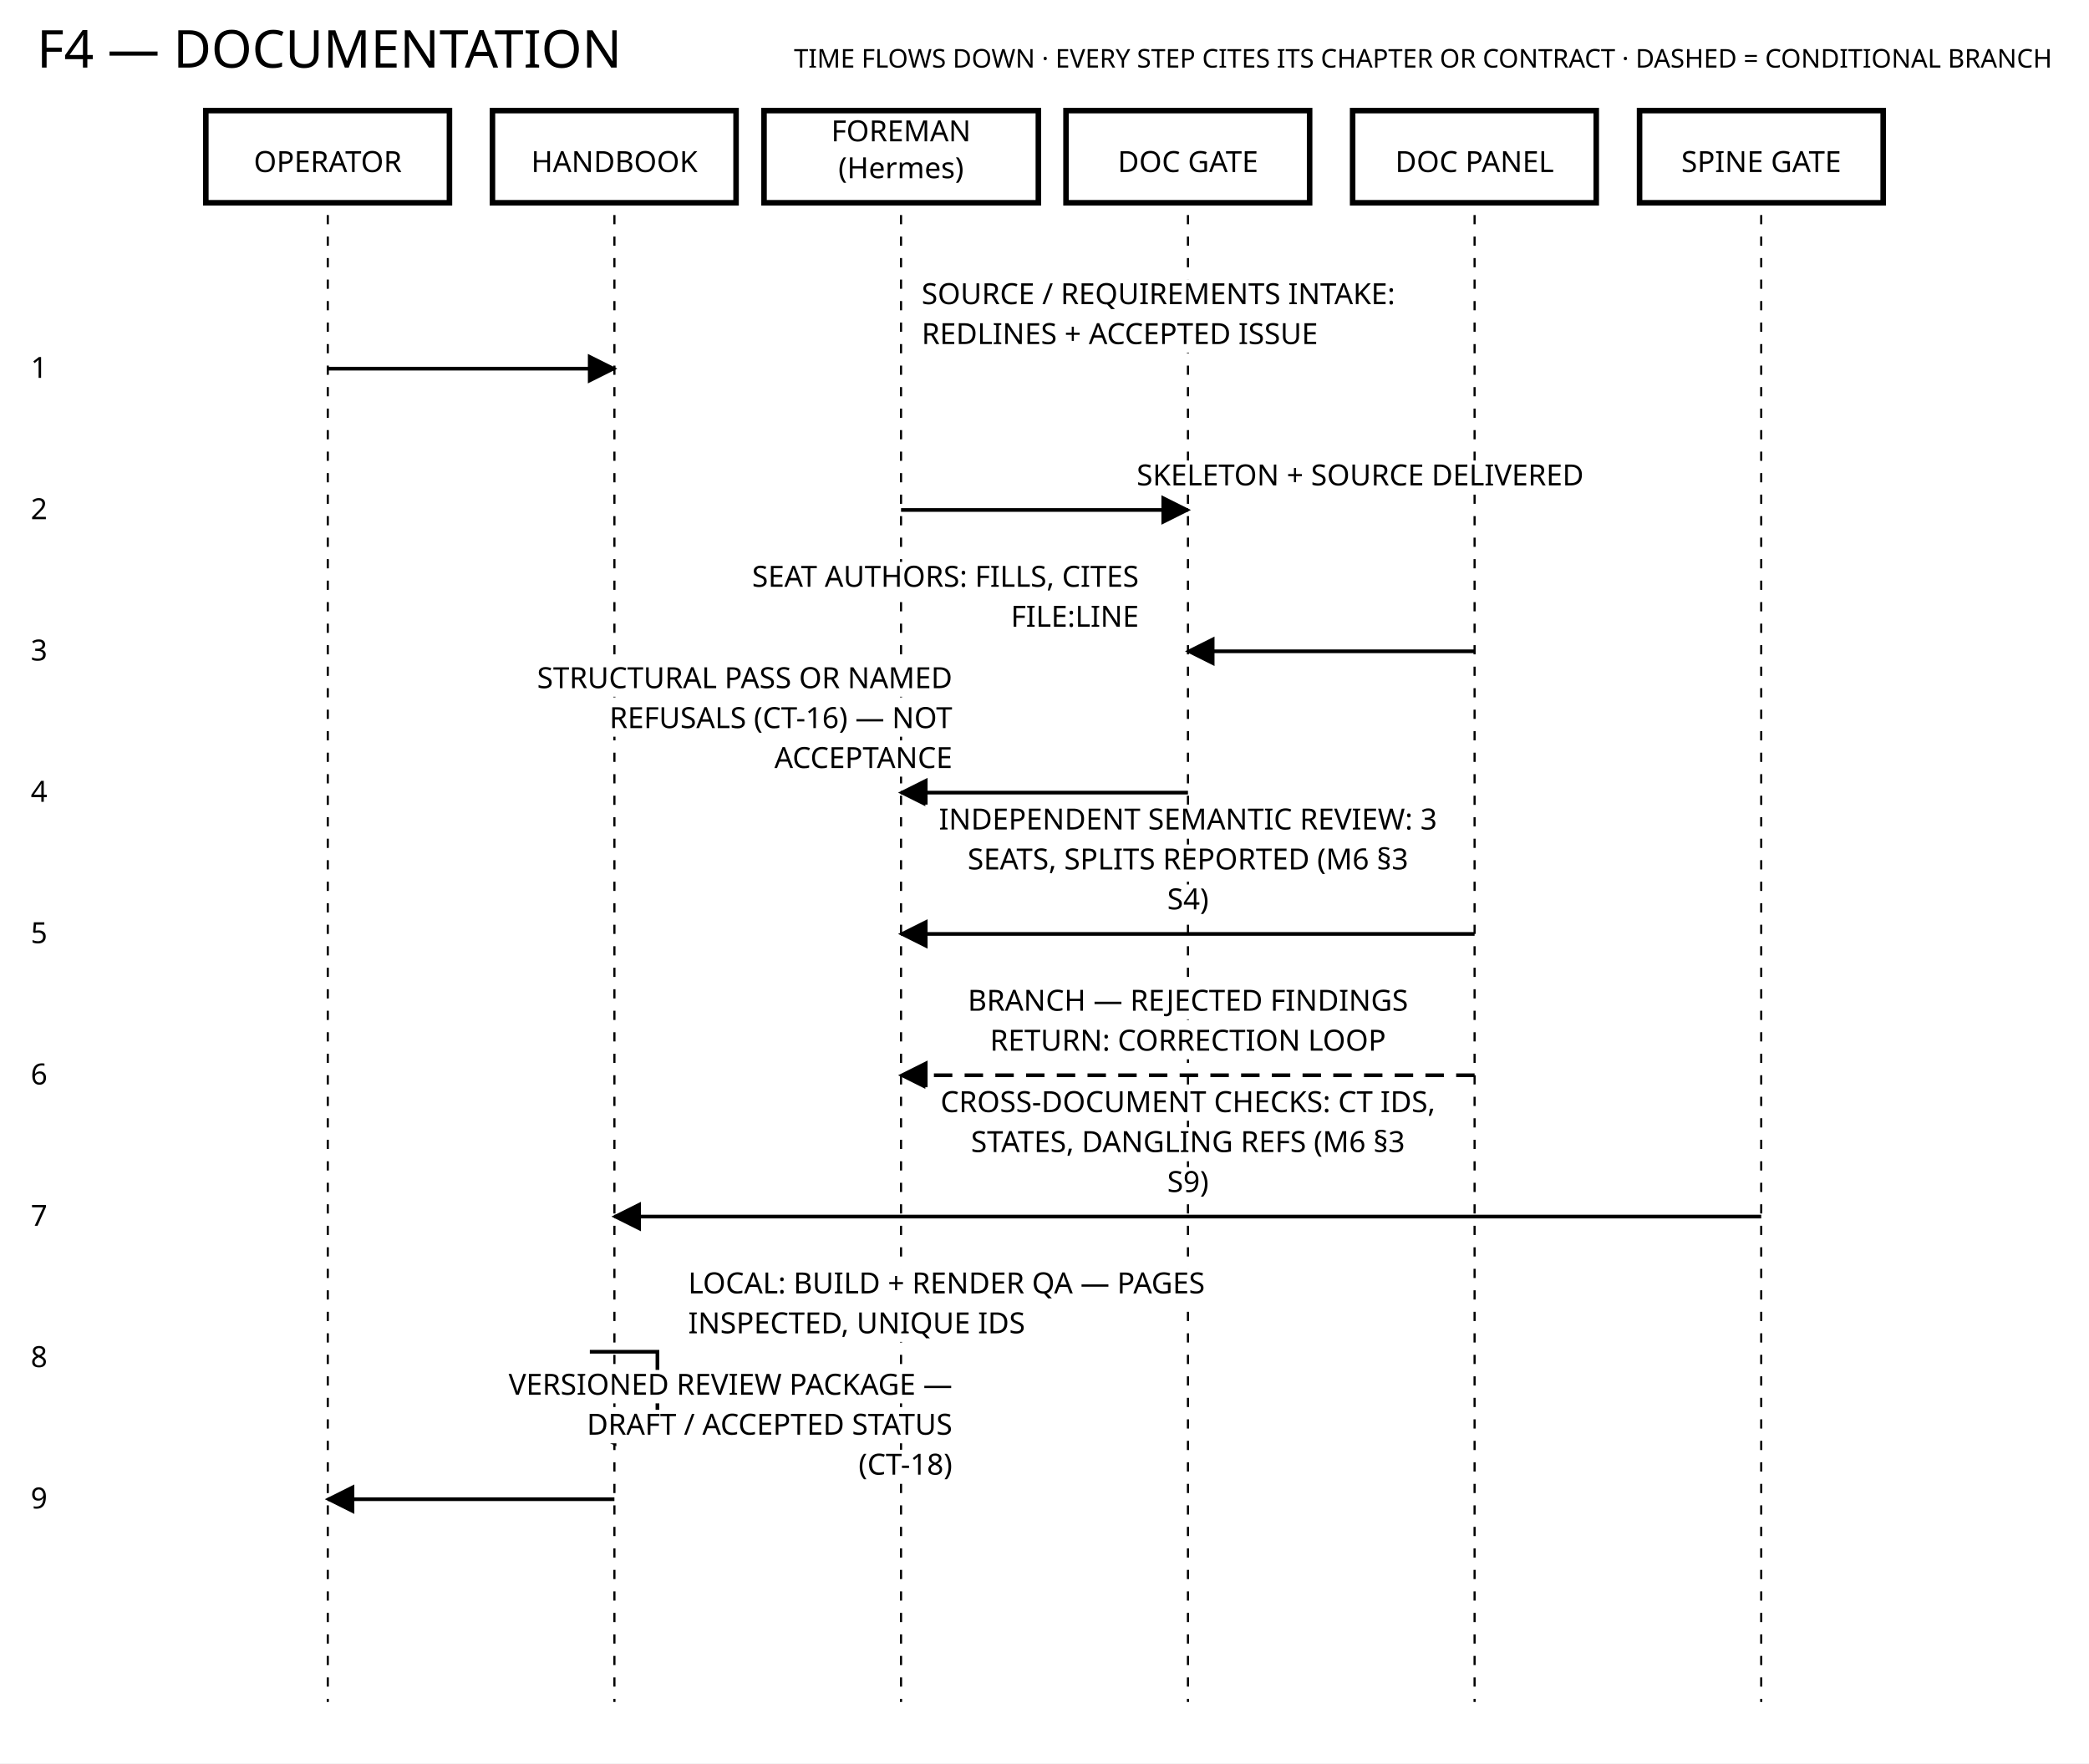
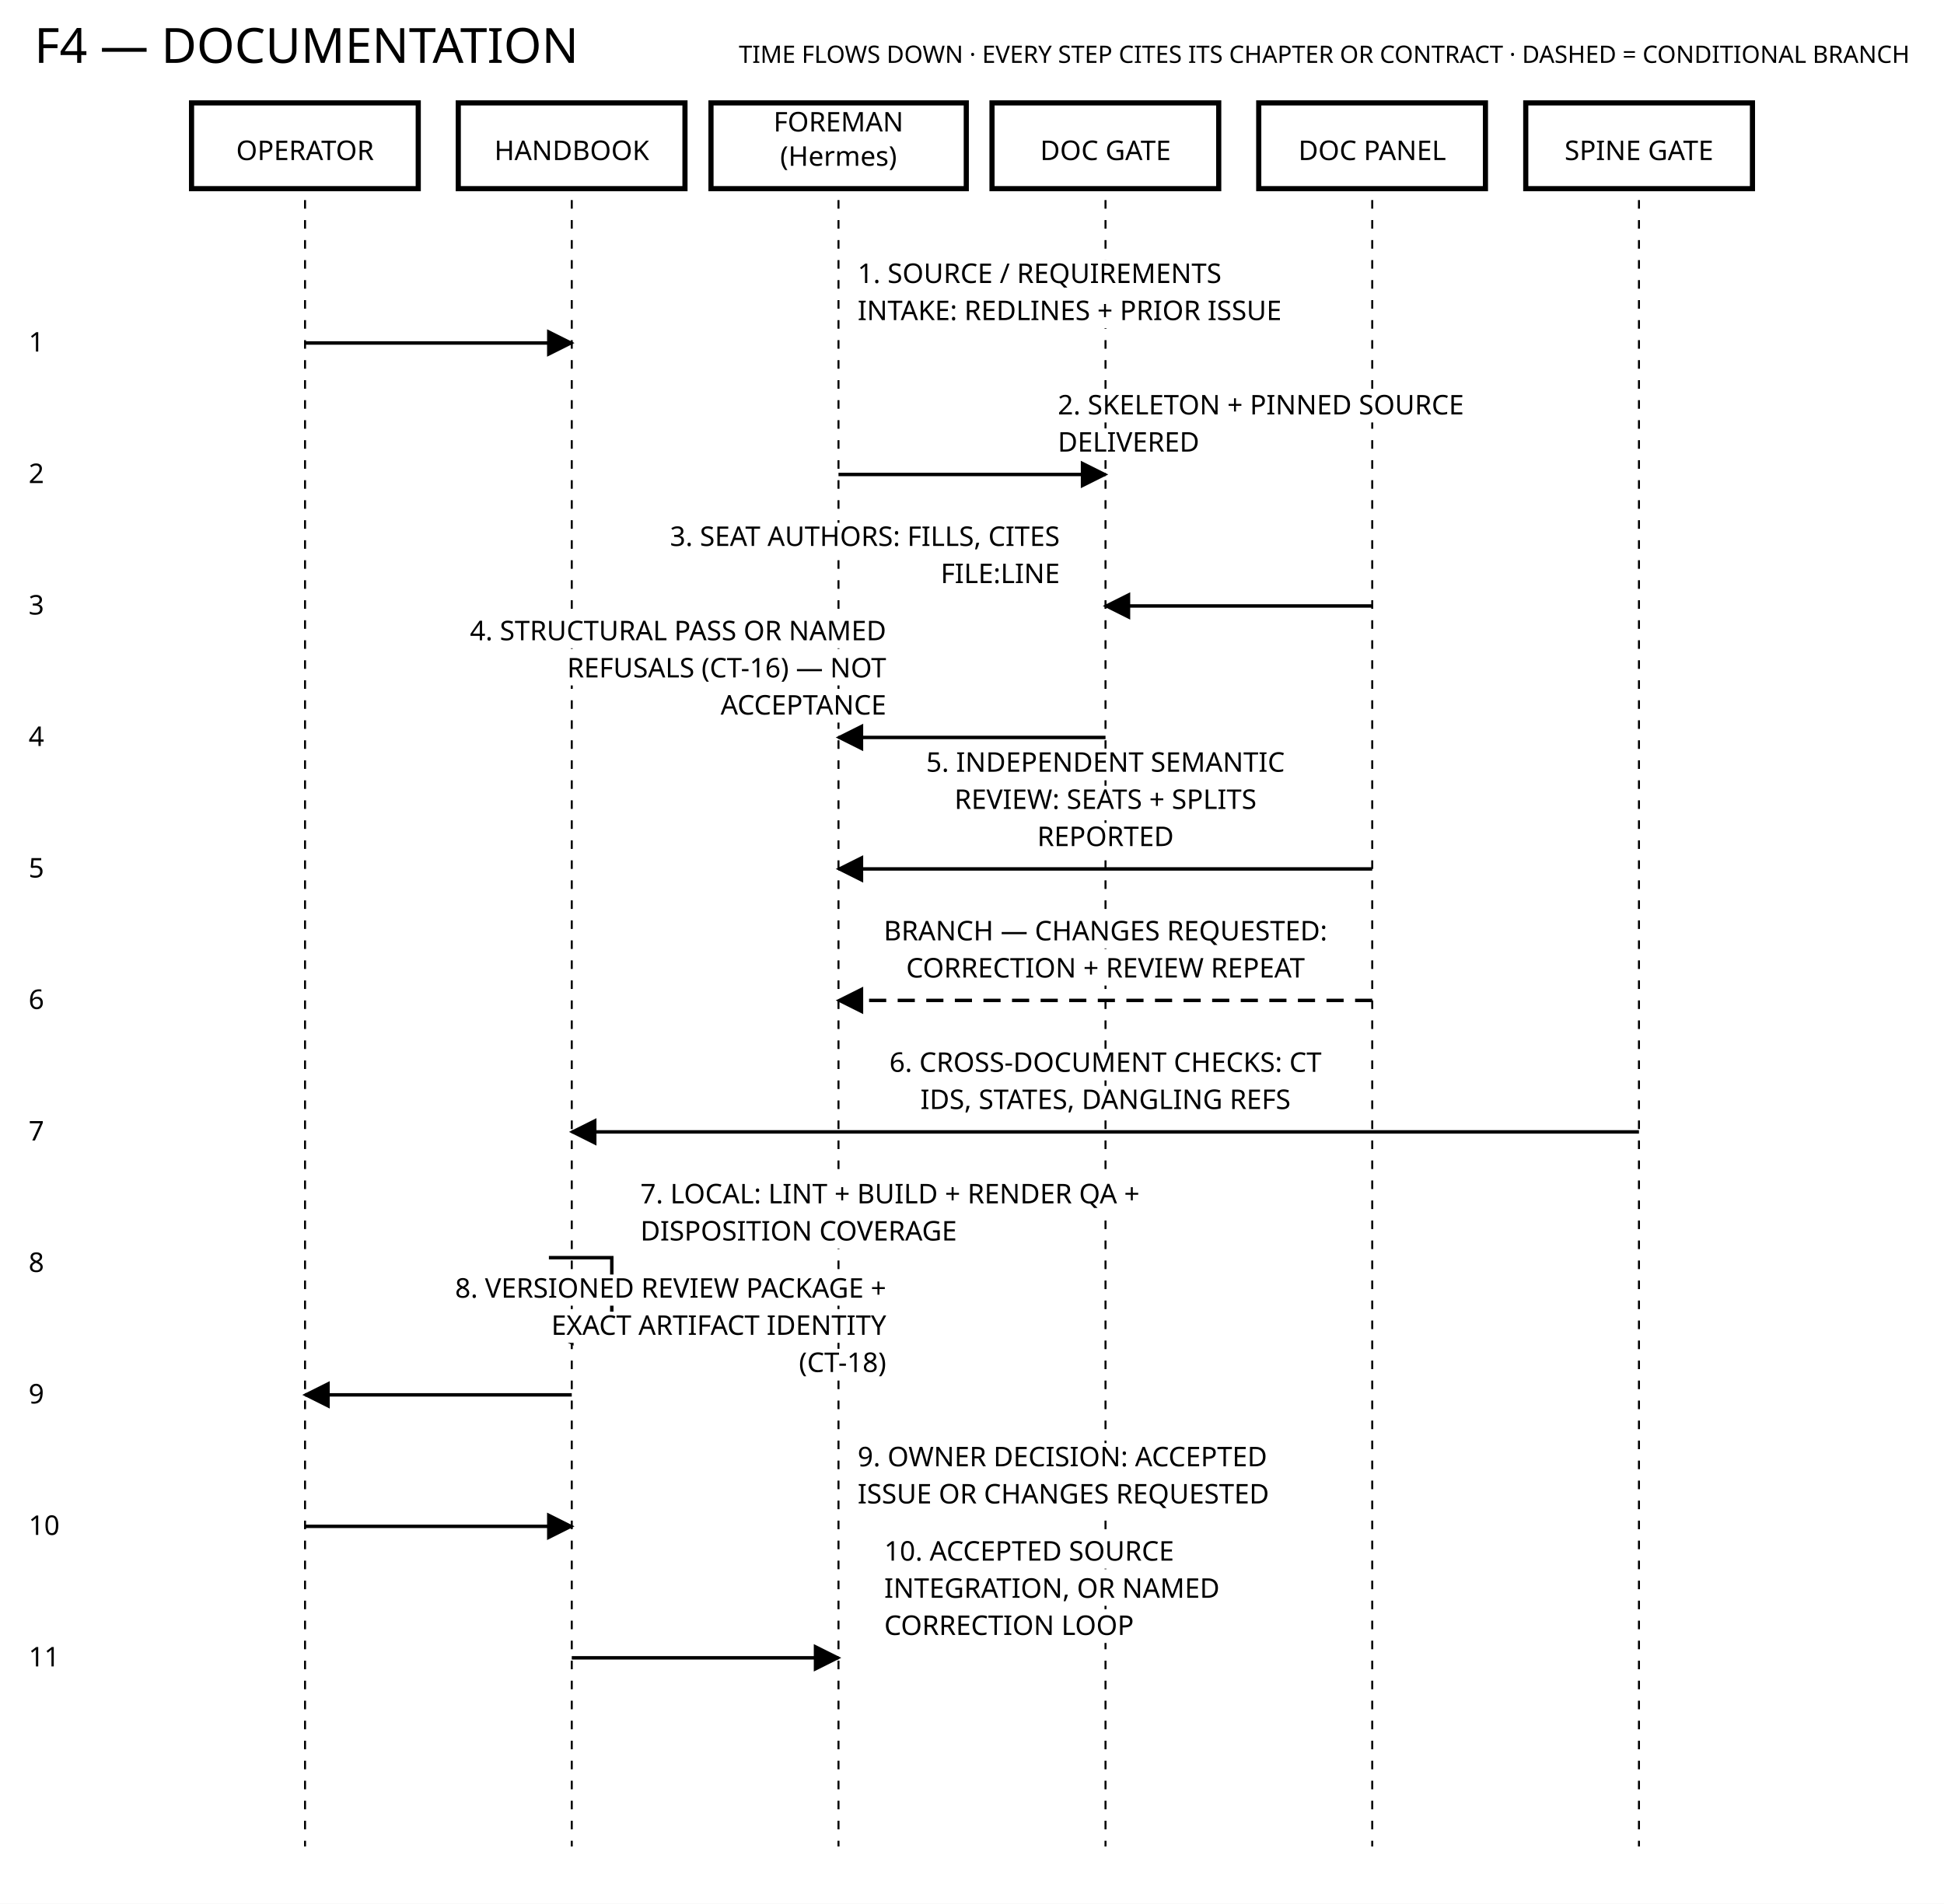
- <svg xmlns="http://www.w3.org/2000/svg" width="170.0mm" height="143.5mm" viewBox="0 0 680 574.0" preserveAspectRatio="xMidYMid meet">
-   <rect width="680" height="574.0" fill="#ffffff" />
+ <svg xmlns="http://www.w3.org/2000/svg" width="170.0mm" height="166.5mm" viewBox="0 0 680 666.0" preserveAspectRatio="xMidYMid meet">
+   <rect width="680" height="666.0" fill="#ffffff" />
  <defs>
    <marker id="ar" viewBox="0 0 10 10" refX="9" refY="5" markerWidth="8" markerHeight="8" orient="auto">
      <path d="M0,0 L10,5 L0,10 z" fill="#000000" />
    </marker>
  </defs>
  <g font-family="Routed Gothic Narrow, Routed Gothic, sans-serif">
    <text x="12.0" y="22.0" font-size="17.00" fill="#000000" text-anchor="start">F4 — DOCUMENTATION</text>
    <text x="668.0" y="22.0" font-size="8.40" fill="#000000" text-anchor="end">TIME FLOWS DOWN · EVERY STEP CITES ITS CHAPTER OR CONTRACT · DASHED = CONDITIONAL BRANCH</text>
    <rect x="67.0" y="36.0" width="79.3" height="30.0" fill="#ffffff" stroke="#000000" stroke-width="1.8" />
    <text x="106.7" y="56.0" font-size="9.50" fill="#000000" text-anchor="middle">OPERATOR</text>
-     <polyline points="106.7,70.0 106.7,554.0" fill="none" stroke="#000000" stroke-width="0.7" stroke-dasharray="3 4" />
+     <polyline points="106.7,70.0 106.7,646.0" fill="none" stroke="#000000" stroke-width="0.7" stroke-dasharray="3 4" />
    <rect x="160.3" y="36.0" width="79.3" height="30.0" fill="#ffffff" stroke="#000000" stroke-width="1.8" />
    <text x="200.0" y="56.0" font-size="9.50" fill="#000000" text-anchor="middle">HANDBOOK</text>
-     <polyline points="200.0,70.0 200.0,554.0" fill="none" stroke="#000000" stroke-width="0.7" stroke-dasharray="3 4" />
+     <polyline points="200.0,70.0 200.0,646.0" fill="none" stroke="#000000" stroke-width="0.7" stroke-dasharray="3 4" />
    <rect x="248.7" y="36.0" width="89.3" height="30.0" fill="#ffffff" stroke="#000000" stroke-width="1.8" />
    <text x="293.3" y="46.0" font-size="9.50" fill="#000000" text-anchor="middle">FOREMAN</text>
    <text x="293.3" y="58.0" font-size="9.50" fill="#000000" text-anchor="middle">(Hermes)</text>
-     <polyline points="293.3,70.0 293.3,554.0" fill="none" stroke="#000000" stroke-width="0.7" stroke-dasharray="3 4" />
+     <polyline points="293.3,70.0 293.3,646.0" fill="none" stroke="#000000" stroke-width="0.7" stroke-dasharray="3 4" />
    <rect x="347.0" y="36.0" width="79.3" height="30.0" fill="#ffffff" stroke="#000000" stroke-width="1.8" />
    <text x="386.7" y="56.0" font-size="9.50" fill="#000000" text-anchor="middle">DOC GATE</text>
-     <polyline points="386.7,70.0 386.7,554.0" fill="none" stroke="#000000" stroke-width="0.7" stroke-dasharray="3 4" />
+     <polyline points="386.7,70.0 386.7,646.0" fill="none" stroke="#000000" stroke-width="0.7" stroke-dasharray="3 4" />
    <rect x="440.3" y="36.0" width="79.3" height="30.0" fill="#ffffff" stroke="#000000" stroke-width="1.8" />
    <text x="480.0" y="56.0" font-size="9.50" fill="#000000" text-anchor="middle">DOC PANEL</text>
-     <polyline points="480.0,70.0 480.0,554.0" fill="none" stroke="#000000" stroke-width="0.7" stroke-dasharray="3 4" />
+     <polyline points="480.0,70.0 480.0,646.0" fill="none" stroke="#000000" stroke-width="0.7" stroke-dasharray="3 4" />
    <rect x="533.7" y="36.0" width="79.3" height="30.0" fill="#ffffff" stroke="#000000" stroke-width="1.8" />
    <text x="573.3" y="56.0" font-size="9.50" fill="#000000" text-anchor="middle">SPINE GATE</text>
-     <polyline points="573.3,70.0 573.3,554.0" fill="none" stroke="#000000" stroke-width="0.7" stroke-dasharray="3 4" />
+     <polyline points="573.3,70.0 573.3,646.0" fill="none" stroke="#000000" stroke-width="0.7" stroke-dasharray="3 4" />
    <text x="10.0" y="123.0" font-size="9.50" fill="#000000" text-anchor="start">1</text>
    <polyline points="106.7,120.0 200.0,120.0" fill="none" stroke="#000000" stroke-width="1.2" marker-end="url(#ar)" />
-     <rect x="297.0" y="90.9" width="165.5" height="10.9" fill="#ffffff" />
-     <text x="300.0" y="99.0" font-size="9.50" fill="#000000" text-anchor="start">SOURCE / REQUIREMENTS INTAKE:</text>
-     <rect x="297.0" y="103.9" width="143.5" height="10.9" fill="#ffffff" />
-     <text x="300.0" y="112.0" font-size="9.50" fill="#000000" text-anchor="start">REDLINES + ACCEPTED ISSUE</text>
+     <rect x="297.0" y="90.9" width="138.0" height="10.9" fill="#ffffff" />
+     <text x="300.0" y="99.0" font-size="9.50" fill="#000000" text-anchor="start">1. SOURCE / REQUIREMENTS</text>
+     <rect x="297.0" y="103.9" width="171.0" height="10.9" fill="#ffffff" />
+     <text x="300.0" y="112.0" font-size="9.50" fill="#000000" text-anchor="start">INTAKE: REDLINES + PRIOR ISSUE</text>
    <text x="10.0" y="169.0" font-size="9.50" fill="#000000" text-anchor="start">2</text>
    <polyline points="293.3,166.0 386.7,166.0" fill="none" stroke="#000000" stroke-width="1.2" marker-end="url(#ar)" />
-     <rect x="367.0" y="149.9" width="154.5" height="10.9" fill="#ffffff" />
-     <text x="370.0" y="158.0" font-size="9.50" fill="#000000" text-anchor="start">SKELETON + SOURCE DELIVERED</text>
+     <rect x="367.0" y="136.9" width="154.5" height="10.9" fill="#ffffff" />
+     <text x="370.0" y="145.0" font-size="9.50" fill="#000000" text-anchor="start">2. SKELETON + PINNED SOURCE</text>
+     <rect x="367.0" y="149.9" width="55.5" height="10.9" fill="#ffffff" />
+     <text x="370.0" y="158.0" font-size="9.50" fill="#000000" text-anchor="start">DELIVERED</text>
    <text x="10.0" y="215.0" font-size="9.50" fill="#000000" text-anchor="start">3</text>
    <polyline points="480.0,212.0 386.7,212.0" fill="none" stroke="#000000" stroke-width="1.2" marker-end="url(#ar)" />
-     <rect x="221.7" y="182.9" width="149.0" height="10.9" fill="#ffffff" />
-     <text x="370.7" y="191.0" font-size="9.50" fill="#000000" text-anchor="end">SEAT AUTHORS: FILLS, CITES</text>
+     <rect x="205.2" y="182.9" width="165.5" height="10.9" fill="#ffffff" />
+     <text x="370.7" y="191.0" font-size="9.50" fill="#000000" text-anchor="end">3. SEAT AUTHORS: FILLS, CITES</text>
    <rect x="315.2" y="195.9" width="55.5" height="10.9" fill="#ffffff" />
    <text x="370.7" y="204.0" font-size="9.50" fill="#000000" text-anchor="end">FILE:LINE</text>
    <text x="10.0" y="261.0" font-size="9.50" fill="#000000" text-anchor="start">4</text>
    <polyline points="386.7,258.0 293.3,258.0" fill="none" stroke="#000000" stroke-width="1.2" marker-end="url(#ar)" />
-     <rect x="172.0" y="215.9" width="138.0" height="10.9" fill="#ffffff" />
-     <text x="310.0" y="224.0" font-size="9.50" fill="#000000" text-anchor="end">STRUCTURAL PASS OR NAMED</text>
+     <rect x="155.5" y="215.9" width="154.5" height="10.9" fill="#ffffff" />
+     <text x="310.0" y="224.0" font-size="9.50" fill="#000000" text-anchor="end">4. STRUCTURAL PASS OR NAMED</text>
    <rect x="183.0" y="228.9" width="127.0" height="10.9" fill="#ffffff" />
    <text x="310.0" y="237.0" font-size="9.50" fill="#000000" text-anchor="end">REFUSALS (CT-16) — NOT</text>
    <rect x="249.0" y="241.9" width="61.0" height="10.9" fill="#ffffff" />
    <text x="310.0" y="250.0" font-size="9.50" fill="#000000" text-anchor="end">ACCEPTANCE</text>
    <text x="10.0" y="307.0" font-size="9.50" fill="#000000" text-anchor="start">5</text>
    <polyline points="480.0,304.0 293.3,304.0" fill="none" stroke="#000000" stroke-width="1.2" marker-end="url(#ar)" />
-     <rect x="301.2" y="261.9" width="171.0" height="10.9" fill="#ffffff" />
-     <text x="386.7" y="270.0" font-size="9.50" fill="#000000" text-anchor="middle">INDEPENDENT SEMANTIC REVIEW: 3</text>
-     <rect x="303.9" y="274.9" width="165.5" height="10.9" fill="#ffffff" />
-     <text x="386.7" y="283.0" font-size="9.50" fill="#000000" text-anchor="middle">SEATS, SPLITS REPORTED (M6 §3</text>
-     <rect x="375.4" y="287.9" width="22.5" height="10.9" fill="#ffffff" />
-     <text x="386.7" y="296.0" font-size="9.50" fill="#000000" text-anchor="middle">S4)</text>
+     <rect x="320.4" y="261.9" width="132.5" height="10.9" fill="#ffffff" />
+     <text x="386.7" y="270.0" font-size="9.50" fill="#000000" text-anchor="middle">5. INDEPENDENT SEMANTIC</text>
+     <rect x="323.2" y="274.9" width="127.0" height="10.9" fill="#ffffff" />
+     <text x="386.7" y="283.0" font-size="9.50" fill="#000000" text-anchor="middle">REVIEW: SEATS + SPLITS</text>
+     <rect x="361.7" y="287.9" width="50.0" height="10.9" fill="#ffffff" />
+     <text x="386.7" y="296.0" font-size="9.50" fill="#000000" text-anchor="middle">REPORTED</text>
    <text x="10.0" y="353.0" font-size="9.50" fill="#000000" text-anchor="start">6</text>
    <polyline points="480.0,350.0 293.3,350.0" fill="none" stroke="#000000" stroke-width="1.2" stroke-dasharray="6 4" marker-end="url(#ar)" />
-     <rect x="312.2" y="320.9" width="149.0" height="10.9" fill="#ffffff" />
-     <text x="386.7" y="329.0" font-size="9.50" fill="#000000" text-anchor="middle">BRANCH — REJECTED FINDINGS</text>
-     <rect x="320.4" y="333.9" width="132.5" height="10.9" fill="#ffffff" />
-     <text x="386.7" y="342.0" font-size="9.50" fill="#000000" text-anchor="middle">RETURN: CORRECTION LOOP</text>
+     <rect x="309.4" y="320.9" width="154.5" height="10.9" fill="#ffffff" />
+     <text x="386.7" y="329.0" font-size="9.50" fill="#000000" text-anchor="middle">BRANCH — CHANGES REQUESTED:</text>
+     <rect x="312.2" y="333.9" width="149.0" height="10.9" fill="#ffffff" />
+     <text x="386.7" y="342.0" font-size="9.50" fill="#000000" text-anchor="middle">CORRECTION + REVIEW REPEAT</text>
    <text x="10.0" y="399.0" font-size="9.50" fill="#000000" text-anchor="start">7</text>
    <polyline points="573.3,396.0 200.0,396.0" fill="none" stroke="#000000" stroke-width="1.2" marker-end="url(#ar)" />
-     <rect x="301.2" y="353.9" width="171.0" height="10.9" fill="#ffffff" />
-     <text x="386.7" y="362.0" font-size="9.50" fill="#000000" text-anchor="middle">CROSS-DOCUMENT CHECKS: CT IDS,</text>
    <rect x="306.7" y="366.9" width="160.0" height="10.9" fill="#ffffff" />
-     <text x="386.7" y="375.0" font-size="9.50" fill="#000000" text-anchor="middle">STATES, DANGLING REFS (M6 §3</text>
-     <rect x="375.4" y="379.9" width="22.5" height="10.9" fill="#ffffff" />
-     <text x="386.7" y="388.0" font-size="9.50" fill="#000000" text-anchor="middle">S9)</text>
+     <text x="386.7" y="375.0" font-size="9.50" fill="#000000" text-anchor="middle">6. CROSS-DOCUMENT CHECKS: CT</text>
+     <rect x="312.2" y="379.9" width="149.0" height="10.9" fill="#ffffff" />
+     <text x="386.7" y="388.0" font-size="9.50" fill="#000000" text-anchor="middle">IDS, STATES, DANGLING REFS</text>
    <text x="10.0" y="445.0" font-size="9.50" fill="#000000" text-anchor="start">8</text>
    <polyline points="192.0,440.0 214.0,440.0 214.0,466.0 192.0,466.0" fill="none" stroke="#000000" stroke-width="1.2" marker-end="url(#ar)" />
-     <rect x="221.0" y="412.9" width="182.0" height="10.9" fill="#ffffff" />
-     <text x="224.0" y="421.0" font-size="9.50" fill="#000000" text-anchor="start">LOCAL: BUILD + RENDER QA — PAGES</text>
-     <rect x="221.0" y="425.9" width="121.5" height="10.9" fill="#ffffff" />
-     <text x="224.0" y="434.0" font-size="9.50" fill="#000000" text-anchor="start">INSPECTED, UNIQUE IDS</text>
+     <rect x="221.0" y="412.9" width="204.0" height="10.9" fill="#ffffff" />
+     <text x="224.0" y="421.0" font-size="9.50" fill="#000000" text-anchor="start">7. LOCAL: LINT + BUILD + RENDER QA +</text>
+     <rect x="221.0" y="425.9" width="116.0" height="10.9" fill="#ffffff" />
+     <text x="224.0" y="434.0" font-size="9.50" fill="#000000" text-anchor="start">DISPOSITION COVERAGE</text>
    <text x="10.0" y="491.0" font-size="9.50" fill="#000000" text-anchor="start">9</text>
    <polyline points="200.0,488.0 106.7,488.0" fill="none" stroke="#000000" stroke-width="1.2" marker-end="url(#ar)" />
-     <rect x="161.0" y="445.9" width="149.0" height="10.9" fill="#ffffff" />
-     <text x="310.0" y="454.0" font-size="9.50" fill="#000000" text-anchor="end">VERSIONED REVIEW PACKAGE —</text>
+     <rect x="144.5" y="445.9" width="165.5" height="10.9" fill="#ffffff" />
+     <text x="310.0" y="454.0" font-size="9.50" fill="#000000" text-anchor="end">8. VERSIONED REVIEW PACKAGE +</text>
    <rect x="177.5" y="458.9" width="132.5" height="10.9" fill="#ffffff" />
-     <text x="310.0" y="467.0" font-size="9.50" fill="#000000" text-anchor="end">DRAFT / ACCEPTED STATUS</text>
+     <text x="310.0" y="467.0" font-size="9.50" fill="#000000" text-anchor="end">EXACT ARTIFACT IDENTITY</text>
    <rect x="265.5" y="471.9" width="44.5" height="10.9" fill="#ffffff" />
    <text x="310.0" y="480.0" font-size="9.50" fill="#000000" text-anchor="end">(CT-18)</text>
+     <text x="10.0" y="537.0" font-size="9.50" fill="#000000" text-anchor="start">10</text>
+     <polyline points="106.7,534.0 200.0,534.0" fill="none" stroke="#000000" stroke-width="1.2" marker-end="url(#ar)" />
+     <rect x="297.0" y="504.9" width="154.5" height="10.9" fill="#ffffff" />
+     <text x="300.0" y="513.0" font-size="9.50" fill="#000000" text-anchor="start">9. OWNER DECISION: ACCEPTED</text>
+     <rect x="297.0" y="517.9" width="149.0" height="10.9" fill="#ffffff" />
+     <text x="300.0" y="526.0" font-size="9.50" fill="#000000" text-anchor="start">ISSUE OR CHANGES REQUESTED</text>
+     <text x="10.0" y="583.0" font-size="9.50" fill="#000000" text-anchor="start">11</text>
+     <polyline points="200.0,580.0 293.3,580.0" fill="none" stroke="#000000" stroke-width="1.2" marker-end="url(#ar)" />
+     <rect x="306.3" y="537.9" width="110.5" height="10.9" fill="#ffffff" />
+     <text x="309.3" y="546.0" font-size="9.50" fill="#000000" text-anchor="start">10. ACCEPTED SOURCE</text>
+     <rect x="306.3" y="550.9" width="121.5" height="10.9" fill="#ffffff" />
+     <text x="309.3" y="559.0" font-size="9.50" fill="#000000" text-anchor="start">INTEGRATION, OR NAMED</text>
+     <rect x="306.3" y="563.9" width="88.5" height="10.9" fill="#ffffff" />
+     <text x="309.3" y="572.0" font-size="9.50" fill="#000000" text-anchor="start">CORRECTION LOOP</text>
  </g>
</svg>
